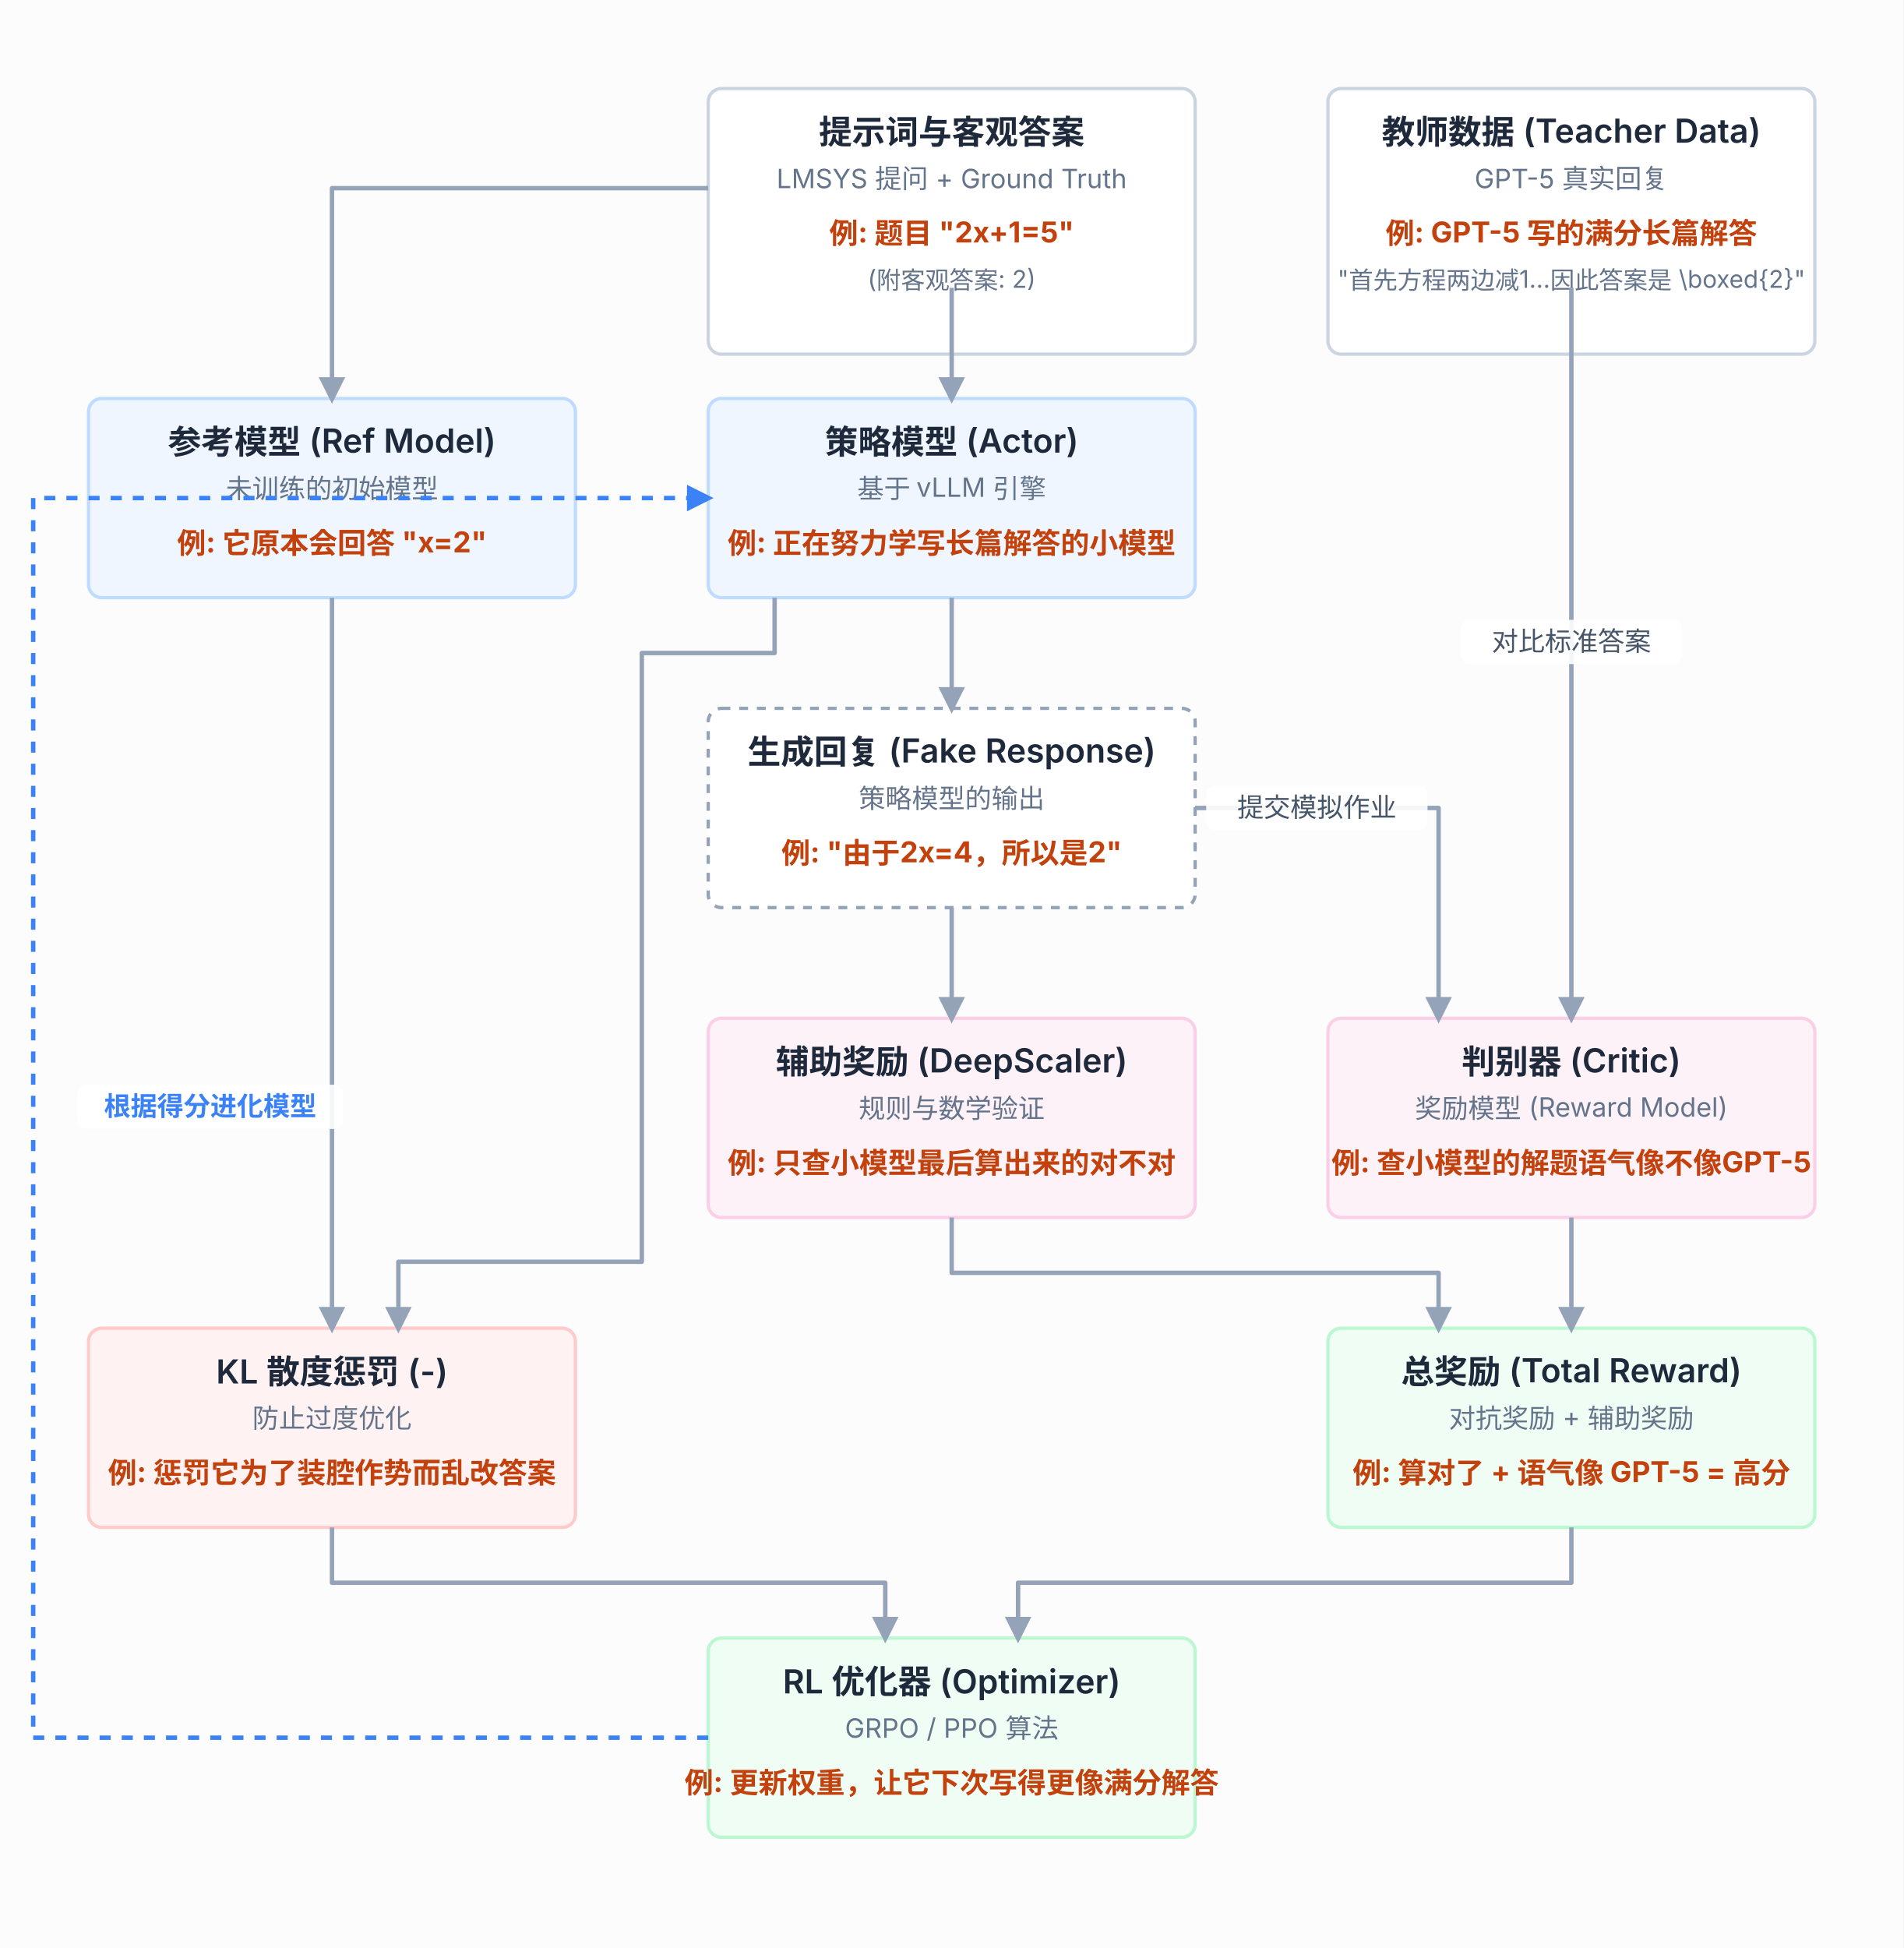
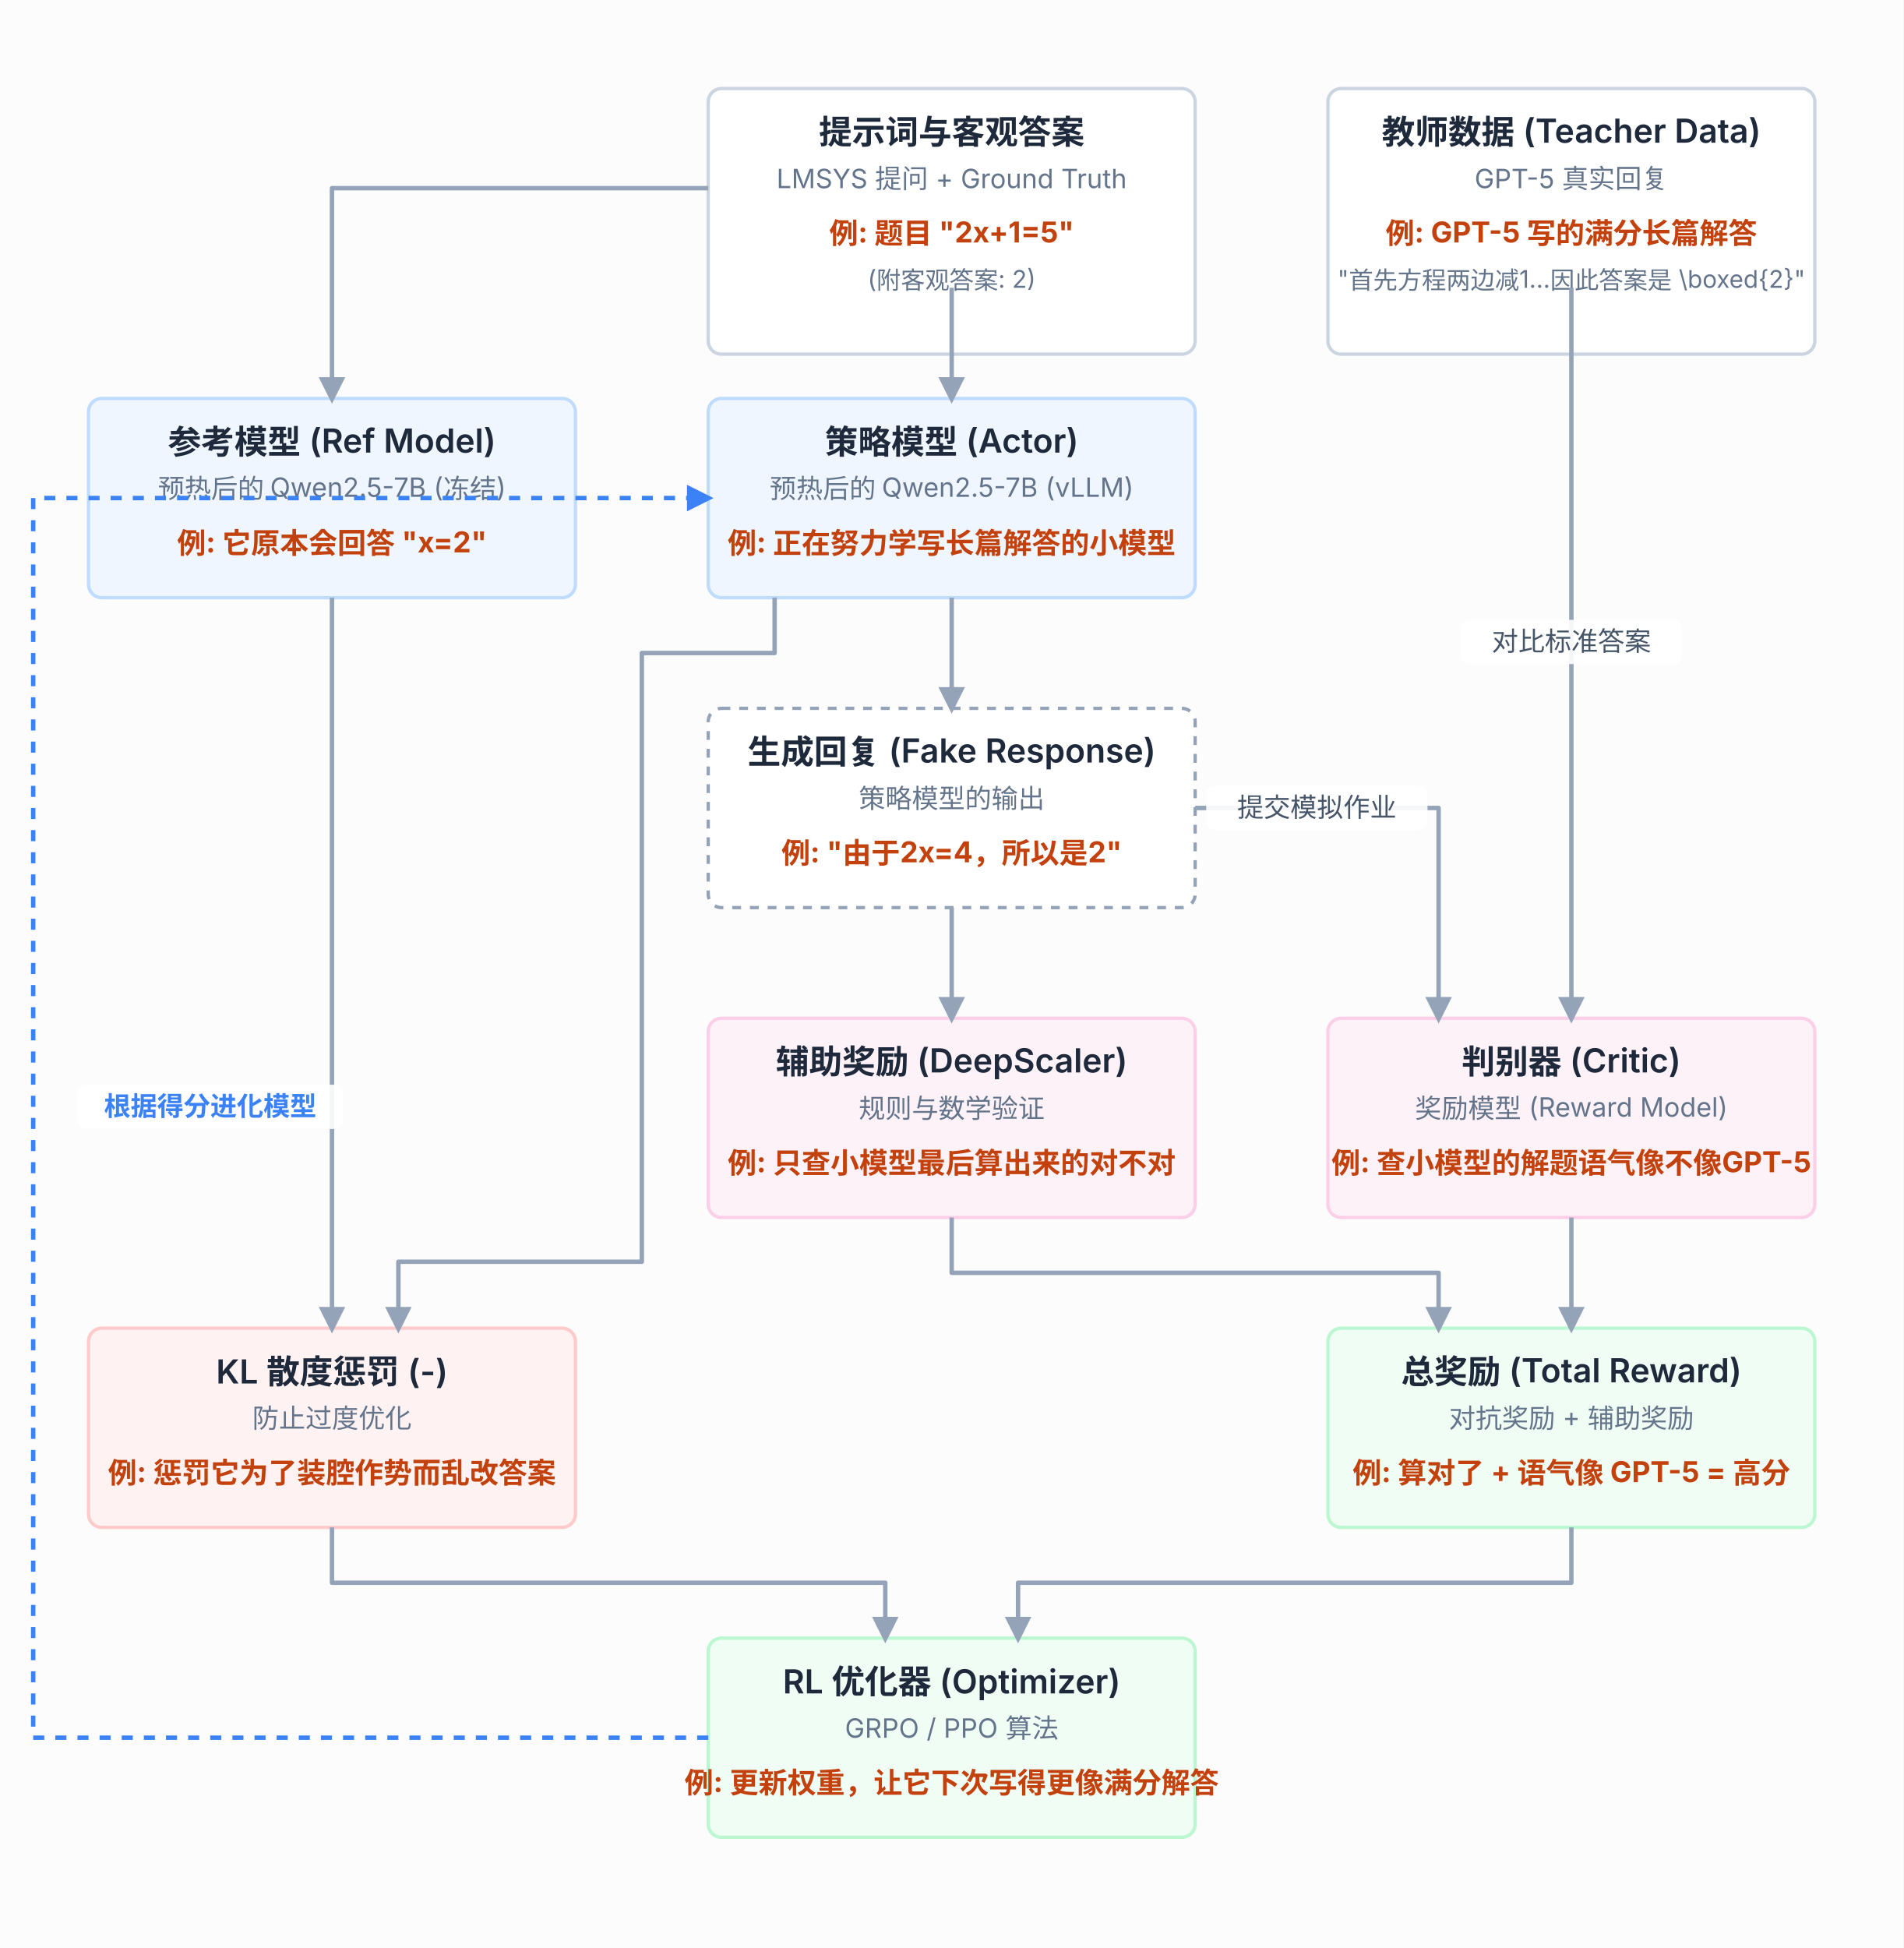
<svg xmlns="http://www.w3.org/2000/svg" viewBox="0 0 860 880">
  <defs>
    <marker id="arrow" viewBox="0 0 10 10" refX="8" refY="5" markerWidth="6" markerHeight="6" orient="auto">
      <path d="M 0 0 L 10 5 L 0 10 z" fill="#94a3b8" />
    </marker>
    <marker id="arrow-blue" viewBox="0 0 10 10" refX="8" refY="5" markerWidth="6" markerHeight="6" orient="auto">
      <path d="M 0 0 L 10 5 L 0 10 z" fill="#3b82f6" />
    </marker>
    <style>
            .box { fill: #ffffff; stroke: #cbd5e1; stroke-width: 1.5; rx: 6; }
            .box-blue { fill: #eff6ff; stroke: #bfdbfe; stroke-width: 1.5; rx: 6; }
            .box-pink { fill: #fdf2f8; stroke: #fbcfe8; stroke-width: 1.5; rx: 6; }
            .box-green { fill: #f0fdf4; stroke: #bbf7d0; stroke-width: 1.5; rx: 6; }
            .box-red { fill: #fef2f2; stroke: #fecaca; stroke-width: 1.5; rx: 6; }
            .box-dash { fill: #ffffff; stroke: #94a3b8; stroke-width: 1.5; stroke-dasharray: 4,4; rx: 6; }
            .title { font-family: system-ui, -apple-system, sans-serif; font-size: 15px; font-weight: 600; fill: #1e293b; text-anchor: middle; }
            .sub { font-family: system-ui, -apple-system, sans-serif; font-size: 12px; fill: #64748b; text-anchor: middle; }
            .desc { font-family: system-ui, -apple-system, sans-serif; font-size: 13px; font-weight: bold; fill: #c2410c; text-anchor: middle; }
            .lbl { font-family: system-ui, -apple-system, sans-serif; font-size: 12px; fill: #475569; font-weight: 500; text-anchor: middle;}
            .lbl-blue { font-family: system-ui, -apple-system, sans-serif; font-size: 12px; fill: #3b82f6; font-weight: 600; text-anchor: middle;}
            .lbl-bg { fill: #ffffff; fill-opacity: 0.9; }
            .path { stroke: #94a3b8; stroke-width: 2; fill: none; marker-end: url(#arrow); stroke-linejoin: round; }
            .path-update { stroke: #3b82f6; stroke-width: 2; fill: none; stroke-dasharray: 5,5; marker-end: url(#arrow-blue); stroke-linejoin: round; }
        </style>
  </defs>
  <rect width="100%" height="100%" fill="#fcfcfc" />
  <rect x="320" y="40" width="220" height="120" class="box" />
  <text x="430" y="65" class="title">提示词与客观答案</text>
  <text x="430" y="85" class="sub">LMSYS 提问 + Ground Truth</text>
  <text x="430" y="110" class="desc">例: 题目 "2x+1=5" </text>
  <text x="430" y="130" class="sub" style="font-size: 11px;">(附客观答案: 2)</text>
  <rect x="600" y="40" width="220" height="120" class="box" />
  <text x="710" y="65" class="title">教师数据 (Teacher Data)</text>
  <text x="710" y="85" class="sub">GPT-5 真实回复</text>
  <text x="710" y="110" class="desc">例: GPT-5 写的满分长篇解答</text>
  <text x="710" y="130" class="sub" style="font-size: 11px;">"首先方程两边减1...因此答案是 \boxed{2}"</text>
  <rect x="40" y="180" width="220" height="90" class="box-blue" />
  <text x="150" y="205" class="title">参考模型 (Ref Model)</text>
-   <text x="150" y="225" class="sub">未训练的初始模型</text>
+   <text x="150" y="225" class="sub">预热后的 Qwen2.5-7B (冻结)</text>
  <text x="150" y="250" class="desc">例: 它原本会回答 "x=2"</text>
  <rect x="320" y="180" width="220" height="90" class="box-blue" />
  <text x="430" y="205" class="title">策略模型 (Actor)</text>
-   <text x="430" y="225" class="sub">基于 vLLM 引擎</text>
+   <text x="430" y="225" class="sub">预热后的 Qwen2.5-7B (vLLM)</text>
  <text x="430" y="250" class="desc">例: 正在努力学写长篇解答的小模型</text>
  <rect x="320" y="320" width="220" height="90" class="box-dash" />
  <text x="430" y="345" class="title">生成回复 (Fake Response)</text>
  <text x="430" y="365" class="sub">策略模型的输出</text>
  <text x="430" y="390" class="desc">例: "由于2x=4，所以是2"</text>
  <rect x="320" y="460" width="220" height="90" class="box-pink" />
  <text x="430" y="485" class="title">辅助奖励 (DeepScaler)</text>
  <text x="430" y="505" class="sub">规则与数学验证</text>
  <text x="430" y="530" class="desc">例: 只查小模型最后算出来的对不对</text>
  <rect x="600" y="460" width="220" height="90" class="box-pink" />
  <text x="710" y="485" class="title">判别器 (Critic)</text>
  <text x="710" y="505" class="sub">奖励模型 (Reward Model)</text>
  <text x="710" y="530" class="desc">例: 查小模型的解题语气像不像GPT-5</text>
  <rect x="40" y="600" width="220" height="90" class="box-red" />
  <text x="150" y="625" class="title">KL 散度惩罚 (-)</text>
  <text x="150" y="645" class="sub">防止过度优化</text>
  <text x="150" y="670" class="desc">例: 惩罚它为了装腔作势而乱改答案</text>
  <rect x="600" y="600" width="220" height="90" class="box-green" />
  <text x="710" y="625" class="title">总奖励 (Total Reward)</text>
  <text x="710" y="645" class="sub">对抗奖励 + 辅助奖励</text>
  <text x="710" y="670" class="desc">例: 算对了 + 语气像 GPT-5 = 高分</text>
  <rect x="320" y="740" width="220" height="90" class="box-green" />
  <text x="430" y="765" class="title">RL 优化器 (Optimizer)</text>
  <text x="430" y="785" class="sub">GRPO / PPO 算法</text>
  <text x="430" y="810" class="desc">例: 更新权重，让它下次写得更像满分解答</text>
  <path class="path" d="M 430 130 V 180" />
  <path class="path" d="M 320 85 H 150 V 180" />
  <path class="path" d="M 710 130 V 460" />
  <path class="path" d="M 430 270 V 320" />
  <path class="path" d="M 430 410 V 460" />
  <path class="path" d="M 540 365 H 650 V 460" />
  <path class="path" d="M 150 270 V 600" />
  <path class="path" d="M 350 270 V 295 H 290 V 570 H 180 V 600" />
  <path class="path" d="M 430 550 V 575 H 650 V 600" />
  <path class="path" d="M 710 550 V 600" />
  <path class="path" d="M 150 690 V 715 H 400 V 740" />
  <path class="path" d="M 710 690 V 715 H 460 V 740" />
  <path class="path-update" d="M 320 785 H 15 V 225 H 320" />
  <rect x="660" y="280" width="100" height="20" rx="4" class="lbl-bg" />
  <text x="710" y="294" class="lbl">对比标准答案</text>
  <rect x="545" y="355" width="100" height="20" rx="4" class="lbl-bg" />
  <text x="595" y="369" class="lbl">提交模拟作业</text>
  <rect x="35" y="490" width="120" height="20" rx="4" class="lbl-bg" />
  <text x="95" y="504" class="lbl-blue">根据得分进化模型</text>
</svg>
